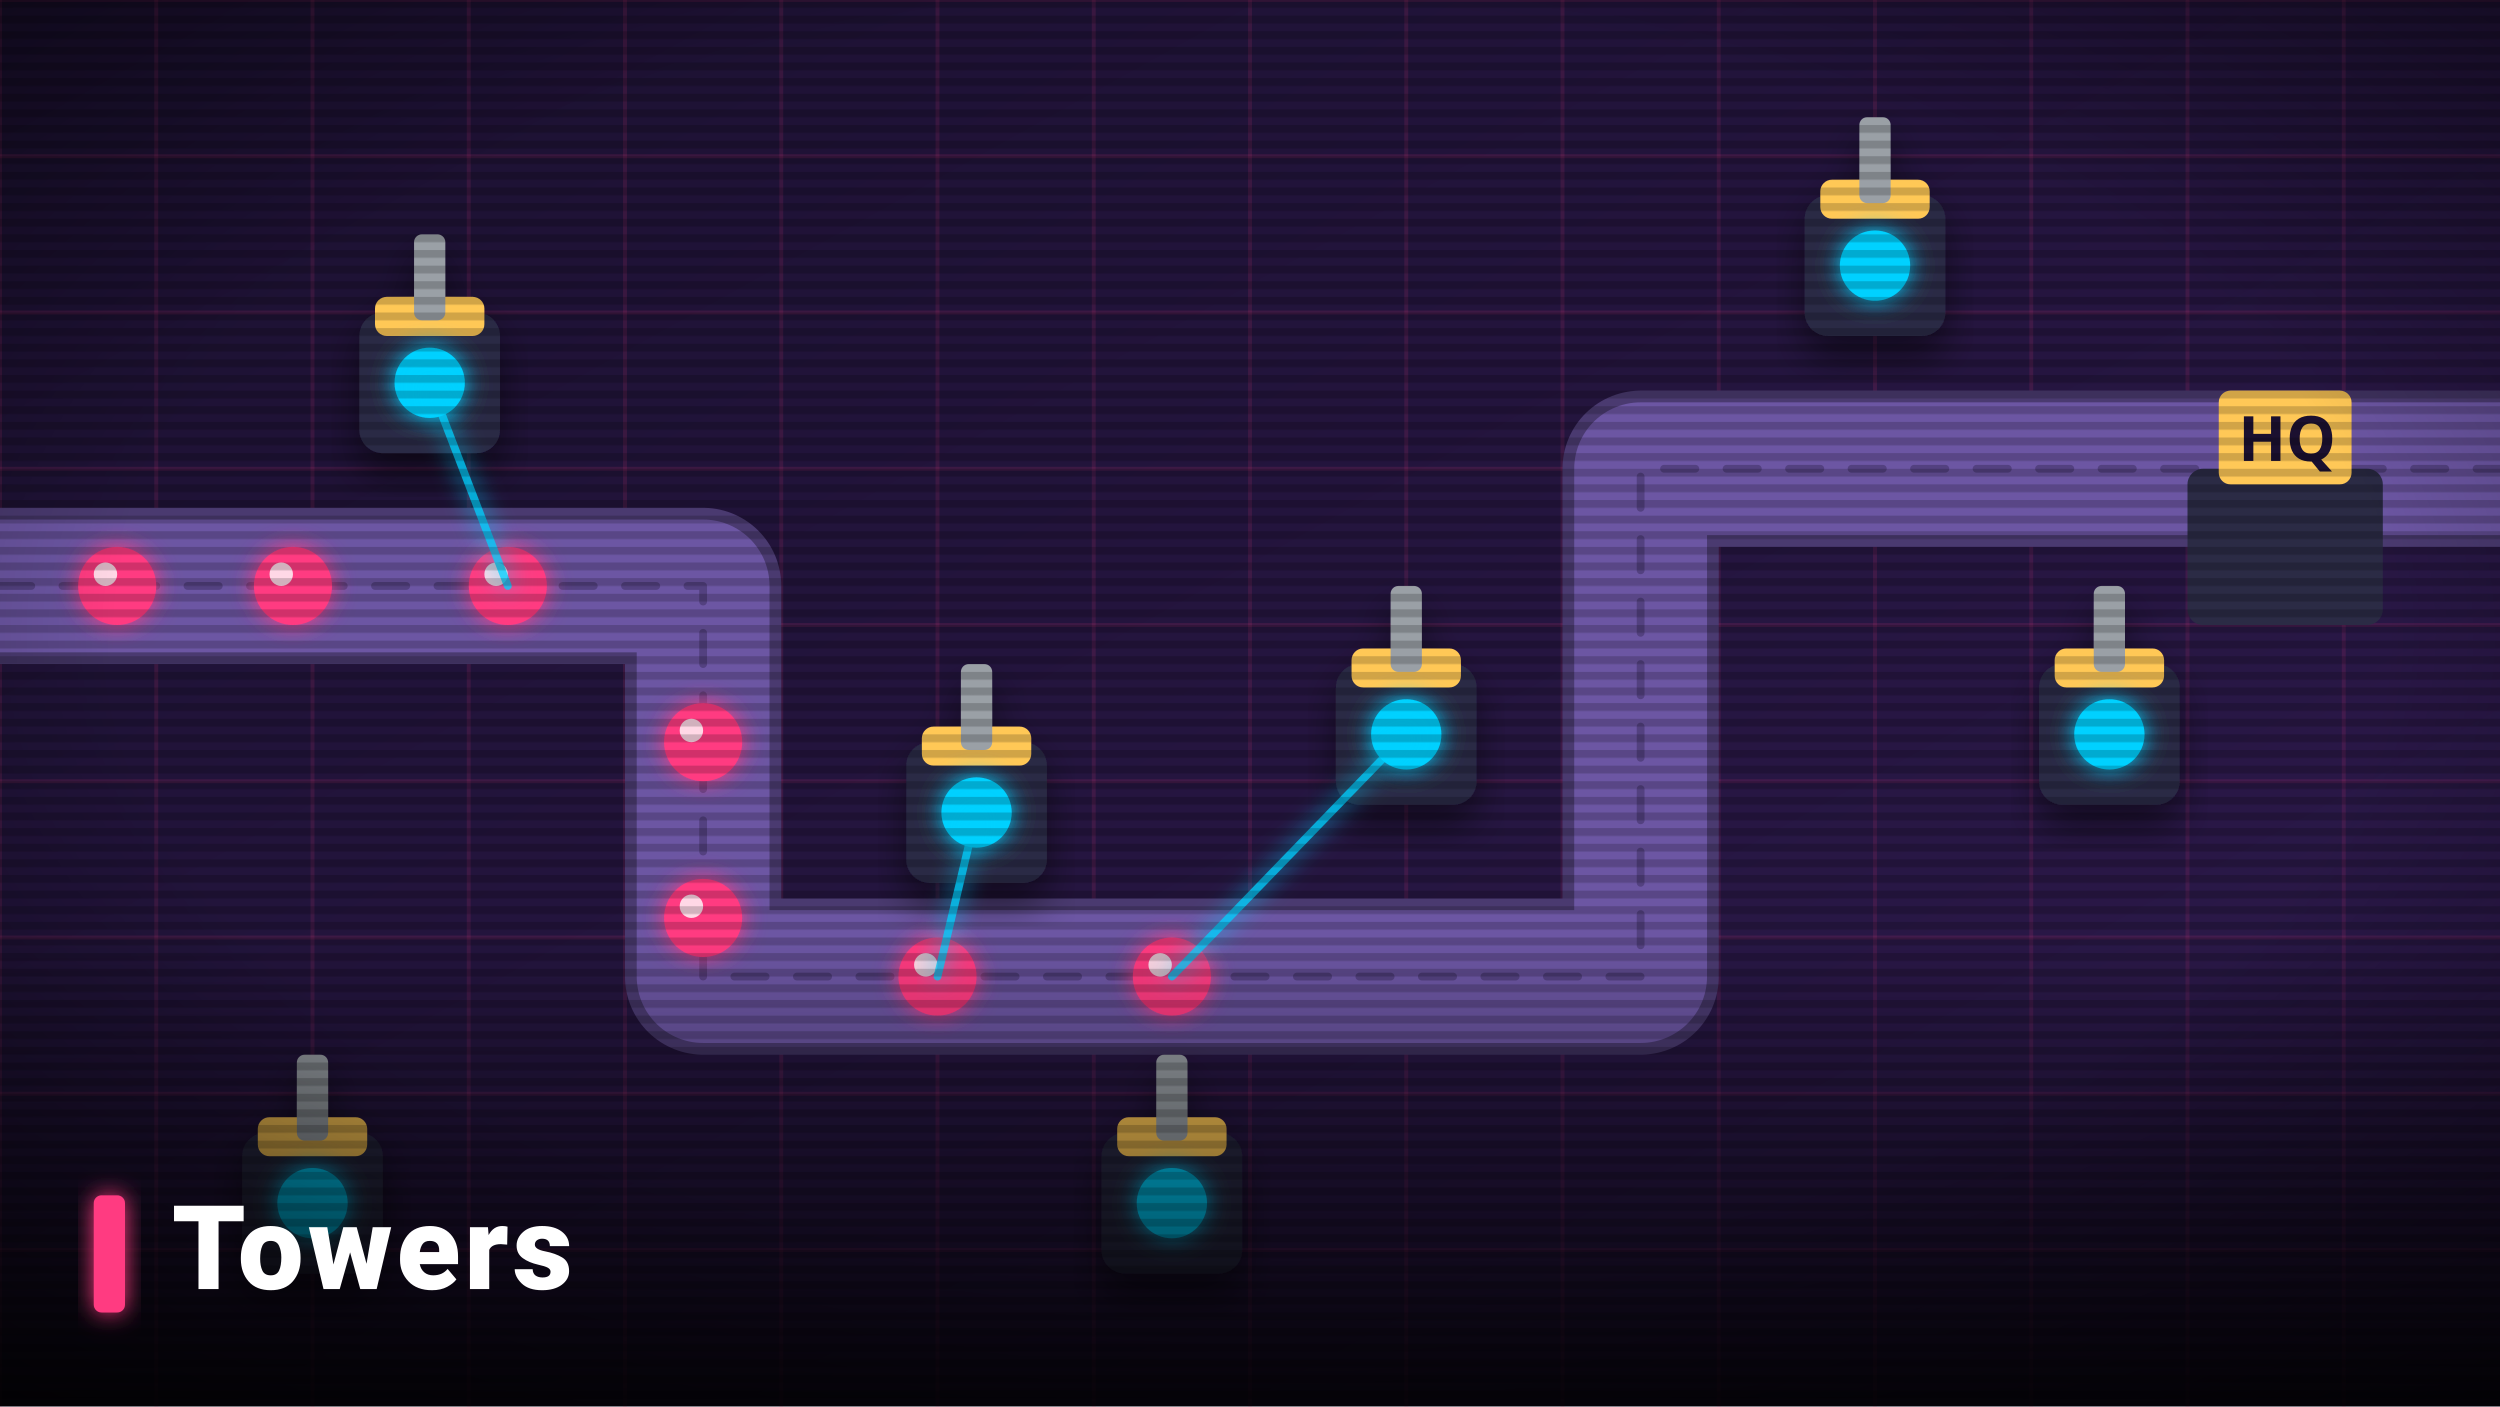
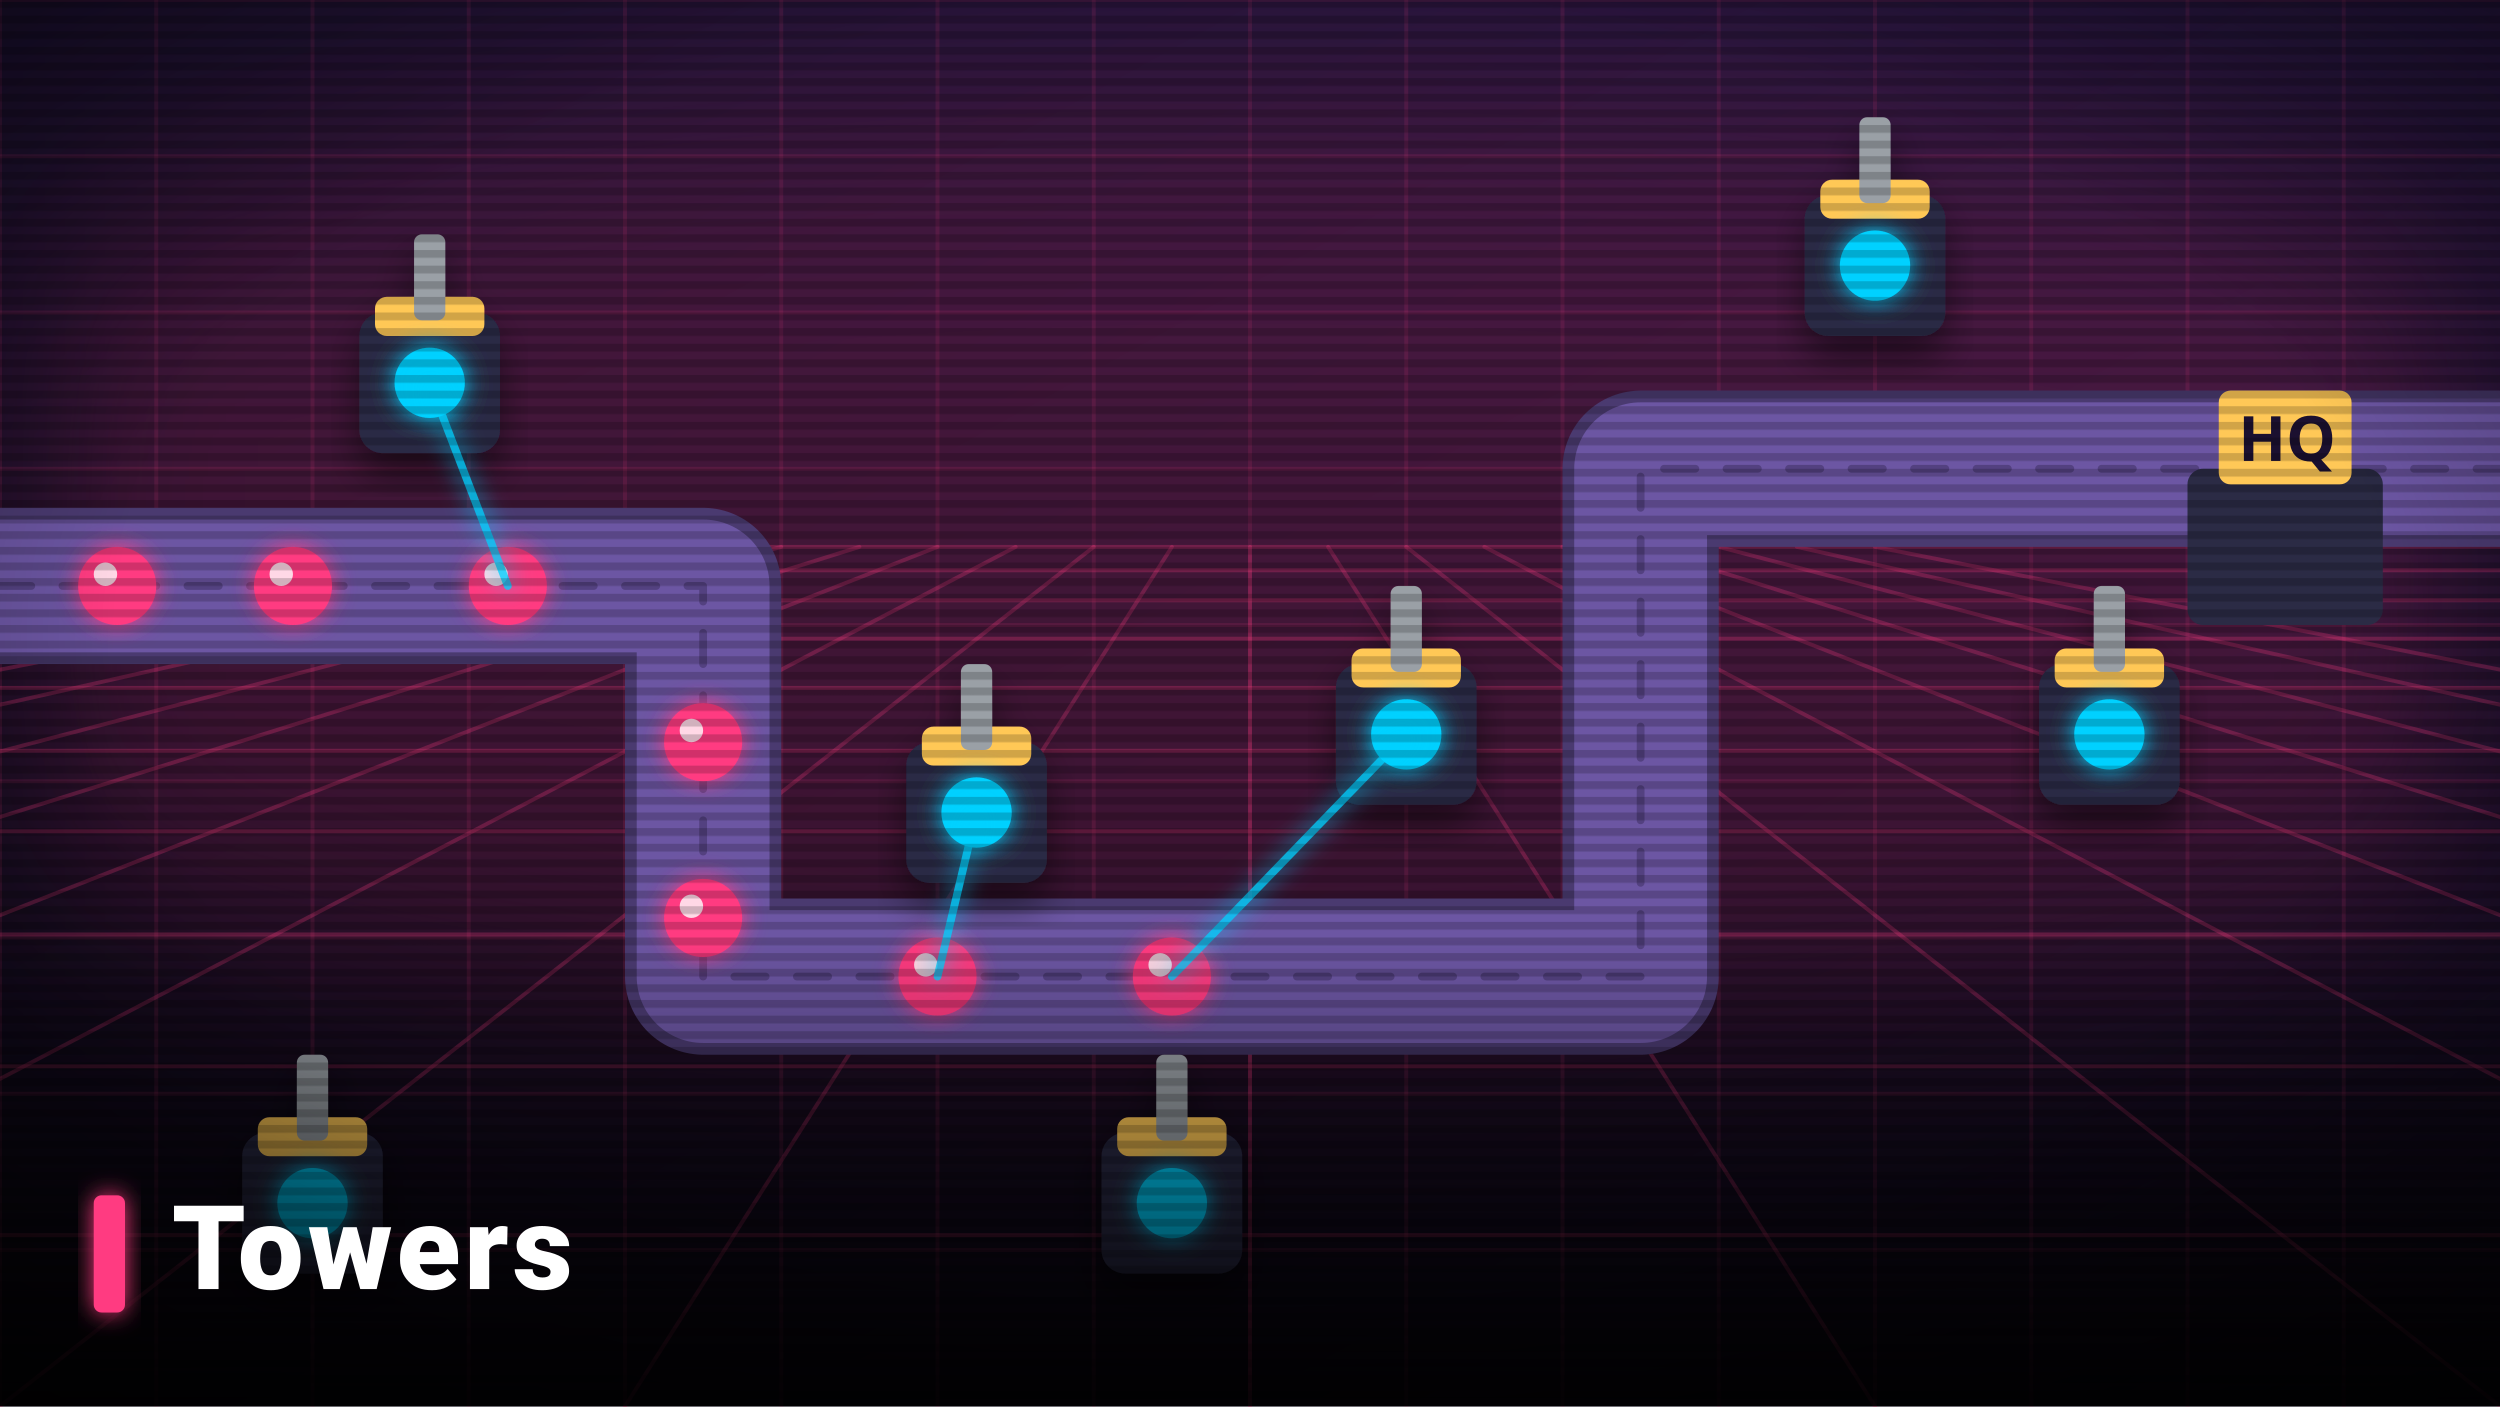
<svg xmlns="http://www.w3.org/2000/svg" viewBox="0 0 640 360" width="640" height="360" role="img" aria-label="Towers">
  <defs>
    <linearGradient id="bg" x1="0" y1="0" x2="1" y2="1">
      <stop offset="0" stop-color="#1b1030" />
      <stop offset="1" stop-color="#2e1a4e" />
    </linearGradient>
    <linearGradient id="fade" x1="0" y1="0" x2="0" y2="1">
      <stop offset="0" stop-color="#000" stop-opacity="0" />
      <stop offset="1" stop-color="#000" stop-opacity=".85" />
    </linearGradient>
    <radialGradient id="vig" cx=".5" cy=".45" r=".75">
      <stop offset=".6" stop-color="#000" stop-opacity="0" />
      <stop offset="1" stop-color="#000" stop-opacity=".55" />
    </radialGradient>
    <pattern id="scan" width="4" height="4" patternUnits="userSpaceOnUse">
      <rect width="4" height="2" fill="#000" />
    </pattern>
+     <radialGradient id="neb" cx=".3" cy=".3" r=".9">
+       <stop offset="0" stop-color="#fff" stop-opacity=".06" />
+       <stop offset="1" stop-color="#000" stop-opacity=".35" />
+     </radialGradient>
+     <linearGradient id="skyg" x1="0" y1="0" x2="0" y2="1">
+       <stop offset="0" stop-color="#2f7bd0" />
+       <stop offset=".7" stop-color="#9fd8ff" />
+       <stop offset="1" stop-color="#d9f0ff" />
+     </linearGradient>
+     <linearGradient id="stoneg" x1="0" y1="0" x2="0" y2="1">
+       <stop offset="0" stop-color="#000" stop-opacity=".2" />
+       <stop offset="1" stop-color="#000" stop-opacity=".6" />
+     </linearGradient>
+     <linearGradient id="arcg" x1="0" y1="0" x2="0" y2="1">
+       <stop offset="0" stop-color="#000" stop-opacity="0" />
+       <stop offset=".4" stop-color="#000" stop-opacity=".35" />
+       <stop offset="1" stop-color="#000" stop-opacity=".7" />
+     </linearGradient>
+     <filter id="grainf" x="0" y="0" width="100%" height="100%">
+       <feTurbulence type="fractalNoise" baseFrequency=".9" numOctaves="2" stitchTiles="stitch" />
+       <feColorMatrix values="0 0 0 0 1  0 0 0 0 1  0 0 0 0 1  0 0 0 .5 0" />
+     </filter>
+     <pattern id="grain" width="160" height="160" patternUnits="userSpaceOnUse">
+       <rect width="160" height="160" filter="url(#grainf)" />
+     </pattern>
+     <filter id="blur30" x="-50%" y="-50%" width="200%" height="200%">
+       <feGaussianBlur stdDeviation="30" />
+     </filter>
+     <filter id="blur2">
+       <feGaussianBlur stdDeviation="2" />
+     </filter>
    <filter id="glow" x="-50%" y="-50%" width="200%" height="200%">
      <feGaussianBlur stdDeviation="3" result="b" />
      <feMerge>
        <feMergeNode in="b" />
        <feMergeNode in="SourceGraphic" />
      </feMerge>
    </filter>
    <filter id="soft" x="-50%" y="-50%" width="200%" height="200%">
      <feGaussianBlur stdDeviation="18" />
    </filter>
    <filter id="shadow" x="-20%" y="-20%" width="140%" height="140%">
      <feDropShadow dx="0" dy="6" stdDeviation="5" flood-color="#000" flood-opacity=".5" />
    </filter>
  </defs>
  <rect width="640" height="360" fill="url(#bg)" />
+   <rect width="640" height="360" fill="url(#arcg)" />
+   <ellipse cx="320.0" cy="140" rx="420" ry="120" fill="#ff3b81" opacity="0.18" filter="url(#blur30)" />
+   <line x1="160.0" y1="140" x2="-960.0" y2="360" stroke="#ff3b81" stroke-width="1" stroke-linecap="round" opacity="0.25" />
+   <line x1="180.0" y1="140" x2="-800.0" y2="360" stroke="#ff3b81" stroke-width="1" stroke-linecap="round" opacity="0.25" />
+   <line x1="200.0" y1="140" x2="-640.0" y2="360" stroke="#ff3b81" stroke-width="1" stroke-linecap="round" opacity="0.25" />
+   <line x1="220.0" y1="140" x2="-480.0" y2="360" stroke="#ff3b81" stroke-width="1" stroke-linecap="round" opacity="0.25" />
+   <line x1="240.0" y1="140" x2="-320.0" y2="360" stroke="#ff3b81" stroke-width="1" stroke-linecap="round" opacity="0.25" />
+   <line x1="260.0" y1="140" x2="-160.0" y2="360" stroke="#ff3b81" stroke-width="1" stroke-linecap="round" opacity="0.25" />
+   <line x1="280.0" y1="140" x2="0.0" y2="360" stroke="#ff3b81" stroke-width="1" stroke-linecap="round" opacity="0.25" />
+   <line x1="300.0" y1="140" x2="160.0" y2="360" stroke="#ff3b81" stroke-width="1" stroke-linecap="round" opacity="0.25" />
+   <line x1="320.0" y1="140" x2="320.0" y2="360" stroke="#ff3b81" stroke-width="1" stroke-linecap="round" opacity="0.25" />
+   <line x1="340.0" y1="140" x2="480.0" y2="360" stroke="#ff3b81" stroke-width="1" stroke-linecap="round" opacity="0.25" />
+   <line x1="360.0" y1="140" x2="640.0" y2="360" stroke="#ff3b81" stroke-width="1" stroke-linecap="round" opacity="0.25" />
+   <line x1="380.0" y1="140" x2="800.0" y2="360" stroke="#ff3b81" stroke-width="1" stroke-linecap="round" opacity="0.25" />
+   <line x1="400.0" y1="140" x2="960.0" y2="360" stroke="#ff3b81" stroke-width="1" stroke-linecap="round" opacity="0.25" />
+   <line x1="420.0" y1="140" x2="1120.0" y2="360" stroke="#ff3b81" stroke-width="1" stroke-linecap="round" opacity="0.25" />
+   <line x1="440.0" y1="140" x2="1280.0" y2="360" stroke="#ff3b81" stroke-width="1" stroke-linecap="round" opacity="0.25" />
+   <line x1="460.0" y1="140" x2="1440.0" y2="360" stroke="#ff3b81" stroke-width="1" stroke-linecap="round" opacity="0.25" />
+   <line x1="480.0" y1="140" x2="1600.0" y2="360" stroke="#ff3b81" stroke-width="1" stroke-linecap="round" opacity="0.25" />
+   <line x1="0" y1="140" x2="640" y2="140" stroke="#ff3b81" stroke-width="1" stroke-linecap="round" opacity="0.25" />
+   <line x1="0" y1="146" x2="640" y2="146" stroke="#ff3b81" stroke-width="1" stroke-linecap="round" opacity="0.25" />
+   <line x1="0" y1="153.68" x2="640" y2="153.68" stroke="#ff3b81" stroke-width="1" stroke-linecap="round" opacity="0.25" />
+   <line x1="0" y1="163.51" x2="640" y2="163.51" stroke="#ff3b81" stroke-width="1" stroke-linecap="round" opacity="0.25" />
+   <line x1="0" y1="176.093" x2="640" y2="176.093" stroke="#ff3b81" stroke-width="1" stroke-linecap="round" opacity="0.25" />
+   <line x1="0" y1="192.199" x2="640" y2="192.199" stroke="#ff3b81" stroke-width="1" stroke-linecap="round" opacity="0.25" />
+   <line x1="0" y1="212.815" x2="640" y2="212.815" stroke="#ff3b81" stroke-width="1" stroke-linecap="round" opacity="0.25" />
+   <line x1="0" y1="239.204" x2="640" y2="239.204" stroke="#ff3b81" stroke-width="1" stroke-linecap="round" opacity="0.25" />
+   <line x1="0" y1="272.981" x2="640" y2="272.981" stroke="#ff3b81" stroke-width="1" stroke-linecap="round" opacity="0.25" />
+   <line x1="0" y1="316.215" x2="640" y2="316.215" stroke="#ff3b81" stroke-width="1" stroke-linecap="round" opacity="0.25" />
  <line x1="0" y1="0" x2="0" y2="360" stroke="#ff3b81" stroke-width="1" stroke-linecap="round" opacity="0.12" />
  <line x1="40" y1="0" x2="40" y2="360" stroke="#ff3b81" stroke-width="1" stroke-linecap="round" opacity="0.12" />
  <line x1="80" y1="0" x2="80" y2="360" stroke="#ff3b81" stroke-width="1" stroke-linecap="round" opacity="0.12" />
  <line x1="120" y1="0" x2="120" y2="360" stroke="#ff3b81" stroke-width="1" stroke-linecap="round" opacity="0.12" />
  <line x1="160" y1="0" x2="160" y2="360" stroke="#ff3b81" stroke-width="1" stroke-linecap="round" opacity="0.12" />
  <line x1="200" y1="0" x2="200" y2="360" stroke="#ff3b81" stroke-width="1" stroke-linecap="round" opacity="0.12" />
  <line x1="240" y1="0" x2="240" y2="360" stroke="#ff3b81" stroke-width="1" stroke-linecap="round" opacity="0.12" />
  <line x1="280" y1="0" x2="280" y2="360" stroke="#ff3b81" stroke-width="1" stroke-linecap="round" opacity="0.12" />
  <line x1="320" y1="0" x2="320" y2="360" stroke="#ff3b81" stroke-width="1" stroke-linecap="round" opacity="0.12" />
  <line x1="360" y1="0" x2="360" y2="360" stroke="#ff3b81" stroke-width="1" stroke-linecap="round" opacity="0.12" />
  <line x1="400" y1="0" x2="400" y2="360" stroke="#ff3b81" stroke-width="1" stroke-linecap="round" opacity="0.12" />
  <line x1="440" y1="0" x2="440" y2="360" stroke="#ff3b81" stroke-width="1" stroke-linecap="round" opacity="0.12" />
  <line x1="480" y1="0" x2="480" y2="360" stroke="#ff3b81" stroke-width="1" stroke-linecap="round" opacity="0.12" />
  <line x1="520" y1="0" x2="520" y2="360" stroke="#ff3b81" stroke-width="1" stroke-linecap="round" opacity="0.12" />
  <line x1="560" y1="0" x2="560" y2="360" stroke="#ff3b81" stroke-width="1" stroke-linecap="round" opacity="0.12" />
  <line x1="600" y1="0" x2="600" y2="360" stroke="#ff3b81" stroke-width="1" stroke-linecap="round" opacity="0.12" />
  <line x1="0" y1="0" x2="640" y2="0" stroke="#ff3b81" stroke-width="1" stroke-linecap="round" opacity="0.12" />
  <line x1="0" y1="40" x2="640" y2="40" stroke="#ff3b81" stroke-width="1" stroke-linecap="round" opacity="0.12" />
  <line x1="0" y1="80" x2="640" y2="80" stroke="#ff3b81" stroke-width="1" stroke-linecap="round" opacity="0.12" />
  <line x1="0" y1="120" x2="640" y2="120" stroke="#ff3b81" stroke-width="1" stroke-linecap="round" opacity="0.12" />
  <line x1="0" y1="160" x2="640" y2="160" stroke="#ff3b81" stroke-width="1" stroke-linecap="round" opacity="0.12" />
  <line x1="0" y1="200" x2="640" y2="200" stroke="#ff3b81" stroke-width="1" stroke-linecap="round" opacity="0.12" />
  <line x1="0" y1="240" x2="640" y2="240" stroke="#ff3b81" stroke-width="1" stroke-linecap="round" opacity="0.12" />
  <line x1="0" y1="280" x2="640" y2="280" stroke="#ff3b81" stroke-width="1" stroke-linecap="round" opacity="0.12" />
  <line x1="0" y1="320" x2="640" y2="320" stroke="#ff3b81" stroke-width="1" stroke-linecap="round" opacity="0.12" />
  <path d="M 0 150 L 180 150 L 180 250 L 420 250 L 420 120 L 640 120" fill="none" stroke="#4a3a70" stroke-width="40" stroke-linecap="round" stroke-linejoin="round" opacity="1" />
  <path d="M 0 150 L 180 150 L 180 250 L 420 250 L 420 120 L 640 120" fill="none" stroke="#6c56a3" stroke-width="34" stroke-linecap="round" stroke-linejoin="round" opacity="1" />
  <path d="M 0 150 L 180 150 L 180 250 L 420 250 L 420 120 L 640 120" fill="none" stroke="#3a2b5e" stroke-width="2" stroke-linecap="round" stroke-linejoin="round" opacity="0.5" stroke-dasharray="8 8" />
  <g filter="url(#shadow)">
    <rect x="92" y="80" width="36" height="36" fill="#2b2b45" rx="6" opacity="1" />
    <rect x="96" y="76" width="28" height="10" fill="#ffc857" rx="3" opacity="1" />
    <circle cx="110" cy="98" r="9" fill="#00d1ff" opacity="1" filter="url(#glow)" />
    <rect x="106" y="60" width="8" height="22" fill="#9aa0a6" rx="2" opacity="1" />
  </g>
  <g filter="url(#shadow)">
    <rect x="232" y="190" width="36" height="36" fill="#2b2b45" rx="6" opacity="1" />
    <rect x="236" y="186" width="28" height="10" fill="#ffc857" rx="3" opacity="1" />
    <circle cx="250" cy="208" r="9" fill="#00d1ff" opacity="1" filter="url(#glow)" />
    <rect x="246" y="170" width="8" height="22" fill="#9aa0a6" rx="2" opacity="1" />
  </g>
  <g filter="url(#shadow)">
    <rect x="342" y="170" width="36" height="36" fill="#2b2b45" rx="6" opacity="1" />
    <rect x="346" y="166" width="28" height="10" fill="#ffc857" rx="3" opacity="1" />
    <circle cx="360" cy="188" r="9" fill="#00d1ff" opacity="1" filter="url(#glow)" />
    <rect x="356" y="150" width="8" height="22" fill="#9aa0a6" rx="2" opacity="1" />
  </g>
  <g filter="url(#shadow)">
    <rect x="462" y="50" width="36" height="36" fill="#2b2b45" rx="6" opacity="1" />
    <rect x="466" y="46" width="28" height="10" fill="#ffc857" rx="3" opacity="1" />
    <circle cx="480" cy="68" r="9" fill="#00d1ff" opacity="1" filter="url(#glow)" />
    <rect x="476" y="30" width="8" height="22" fill="#9aa0a6" rx="2" opacity="1" />
  </g>
  <g filter="url(#shadow)">
    <rect x="522" y="170" width="36" height="36" fill="#2b2b45" rx="6" opacity="1" />
    <rect x="526" y="166" width="28" height="10" fill="#ffc857" rx="3" opacity="1" />
    <circle cx="540" cy="188" r="9" fill="#00d1ff" opacity="1" filter="url(#glow)" />
    <rect x="536" y="150" width="8" height="22" fill="#9aa0a6" rx="2" opacity="1" />
  </g>
  <g filter="url(#shadow)">
    <rect x="62" y="290" width="36" height="36" fill="#2b2b45" rx="6" opacity="1" />
    <rect x="66" y="286" width="28" height="10" fill="#ffc857" rx="3" opacity="1" />
    <circle cx="80" cy="308" r="9" fill="#00d1ff" opacity="1" filter="url(#glow)" />
    <rect x="76" y="270" width="8" height="22" fill="#9aa0a6" rx="2" opacity="1" />
  </g>
  <g filter="url(#shadow)">
    <rect x="282" y="290" width="36" height="36" fill="#2b2b45" rx="6" opacity="1" />
    <rect x="286" y="286" width="28" height="10" fill="#ffc857" rx="3" opacity="1" />
    <circle cx="300" cy="308" r="9" fill="#00d1ff" opacity="1" filter="url(#glow)" />
    <rect x="296" y="270" width="8" height="22" fill="#9aa0a6" rx="2" opacity="1" />
  </g>
  <g>
    <circle cx="30" cy="150" r="10" fill="#ff3b81" opacity="1" filter="url(#glow)" />
    <circle cx="27" cy="147" r="3" fill="#fff" opacity="0.8" />
  </g>
  <g>
    <circle cx="75" cy="150" r="10" fill="#ff3b81" opacity="1" filter="url(#glow)" />
    <circle cx="72" cy="147" r="3" fill="#fff" opacity="0.8" />
  </g>
  <g>
    <circle cx="130" cy="150" r="10" fill="#ff3b81" opacity="1" filter="url(#glow)" />
    <circle cx="127" cy="147" r="3" fill="#fff" opacity="0.8" />
  </g>
  <g>
    <circle cx="180" cy="190" r="10" fill="#ff3b81" opacity="1" filter="url(#glow)" />
    <circle cx="177" cy="187" r="3" fill="#fff" opacity="0.8" />
  </g>
  <g>
    <circle cx="180" cy="235" r="10" fill="#ff3b81" opacity="1" filter="url(#glow)" />
    <circle cx="177" cy="232" r="3" fill="#fff" opacity="0.8" />
  </g>
  <g>
    <circle cx="240" cy="250" r="10" fill="#ff3b81" opacity="1" filter="url(#glow)" />
    <circle cx="237" cy="247" r="3" fill="#fff" opacity="0.8" />
  </g>
  <g>
    <circle cx="300" cy="250" r="10" fill="#ff3b81" opacity="1" filter="url(#glow)" />
    <circle cx="297" cy="247" r="3" fill="#fff" opacity="0.8" />
  </g>
  <line x1="110" y1="98" x2="130" y2="150" stroke="#00d1ff" stroke-width="2" stroke-linecap="round" opacity="0.8" filter="url(#glow)" />
  <line x1="250" y1="208" x2="240" y2="250" stroke="#00d1ff" stroke-width="2" stroke-linecap="round" opacity="0.8" filter="url(#glow)" />
  <line x1="360" y1="188" x2="300" y2="250" stroke="#00d1ff" stroke-width="2" stroke-linecap="round" opacity="0.8" filter="url(#glow)" />
  <rect x="560" y="120" width="50" height="40" fill="#2b2b45" rx="4" opacity="1" />
  <rect x="568" y="100" width="34" height="24" fill="#ffc857" rx="3" opacity="1" />
  <text x="573" y="118" font-family="ui-sans-serif,system-ui" font-weight="bold" font-size="16" fill="#1b1030" opacity="1">HQ</text>
  <rect width="640" height="360" fill="url(#scan)" opacity=".18" />
  <rect width="640" height="360" fill="url(#vig)" />
  <rect x="0" y="240" width="640" height="120" fill="url(#fade)" />
  <rect x="24" y="306" width="8" height="30" fill="#ff3b81" rx="2" filter="url(#glow)" />
  <text x="44" y="330" font-family="ui-sans-serif,system-ui,Segoe UI,Roboto,Helvetica,Arial" font-size="30" font-weight="800" fill="#fff" letter-spacing="1">Towers</text>
</svg>
